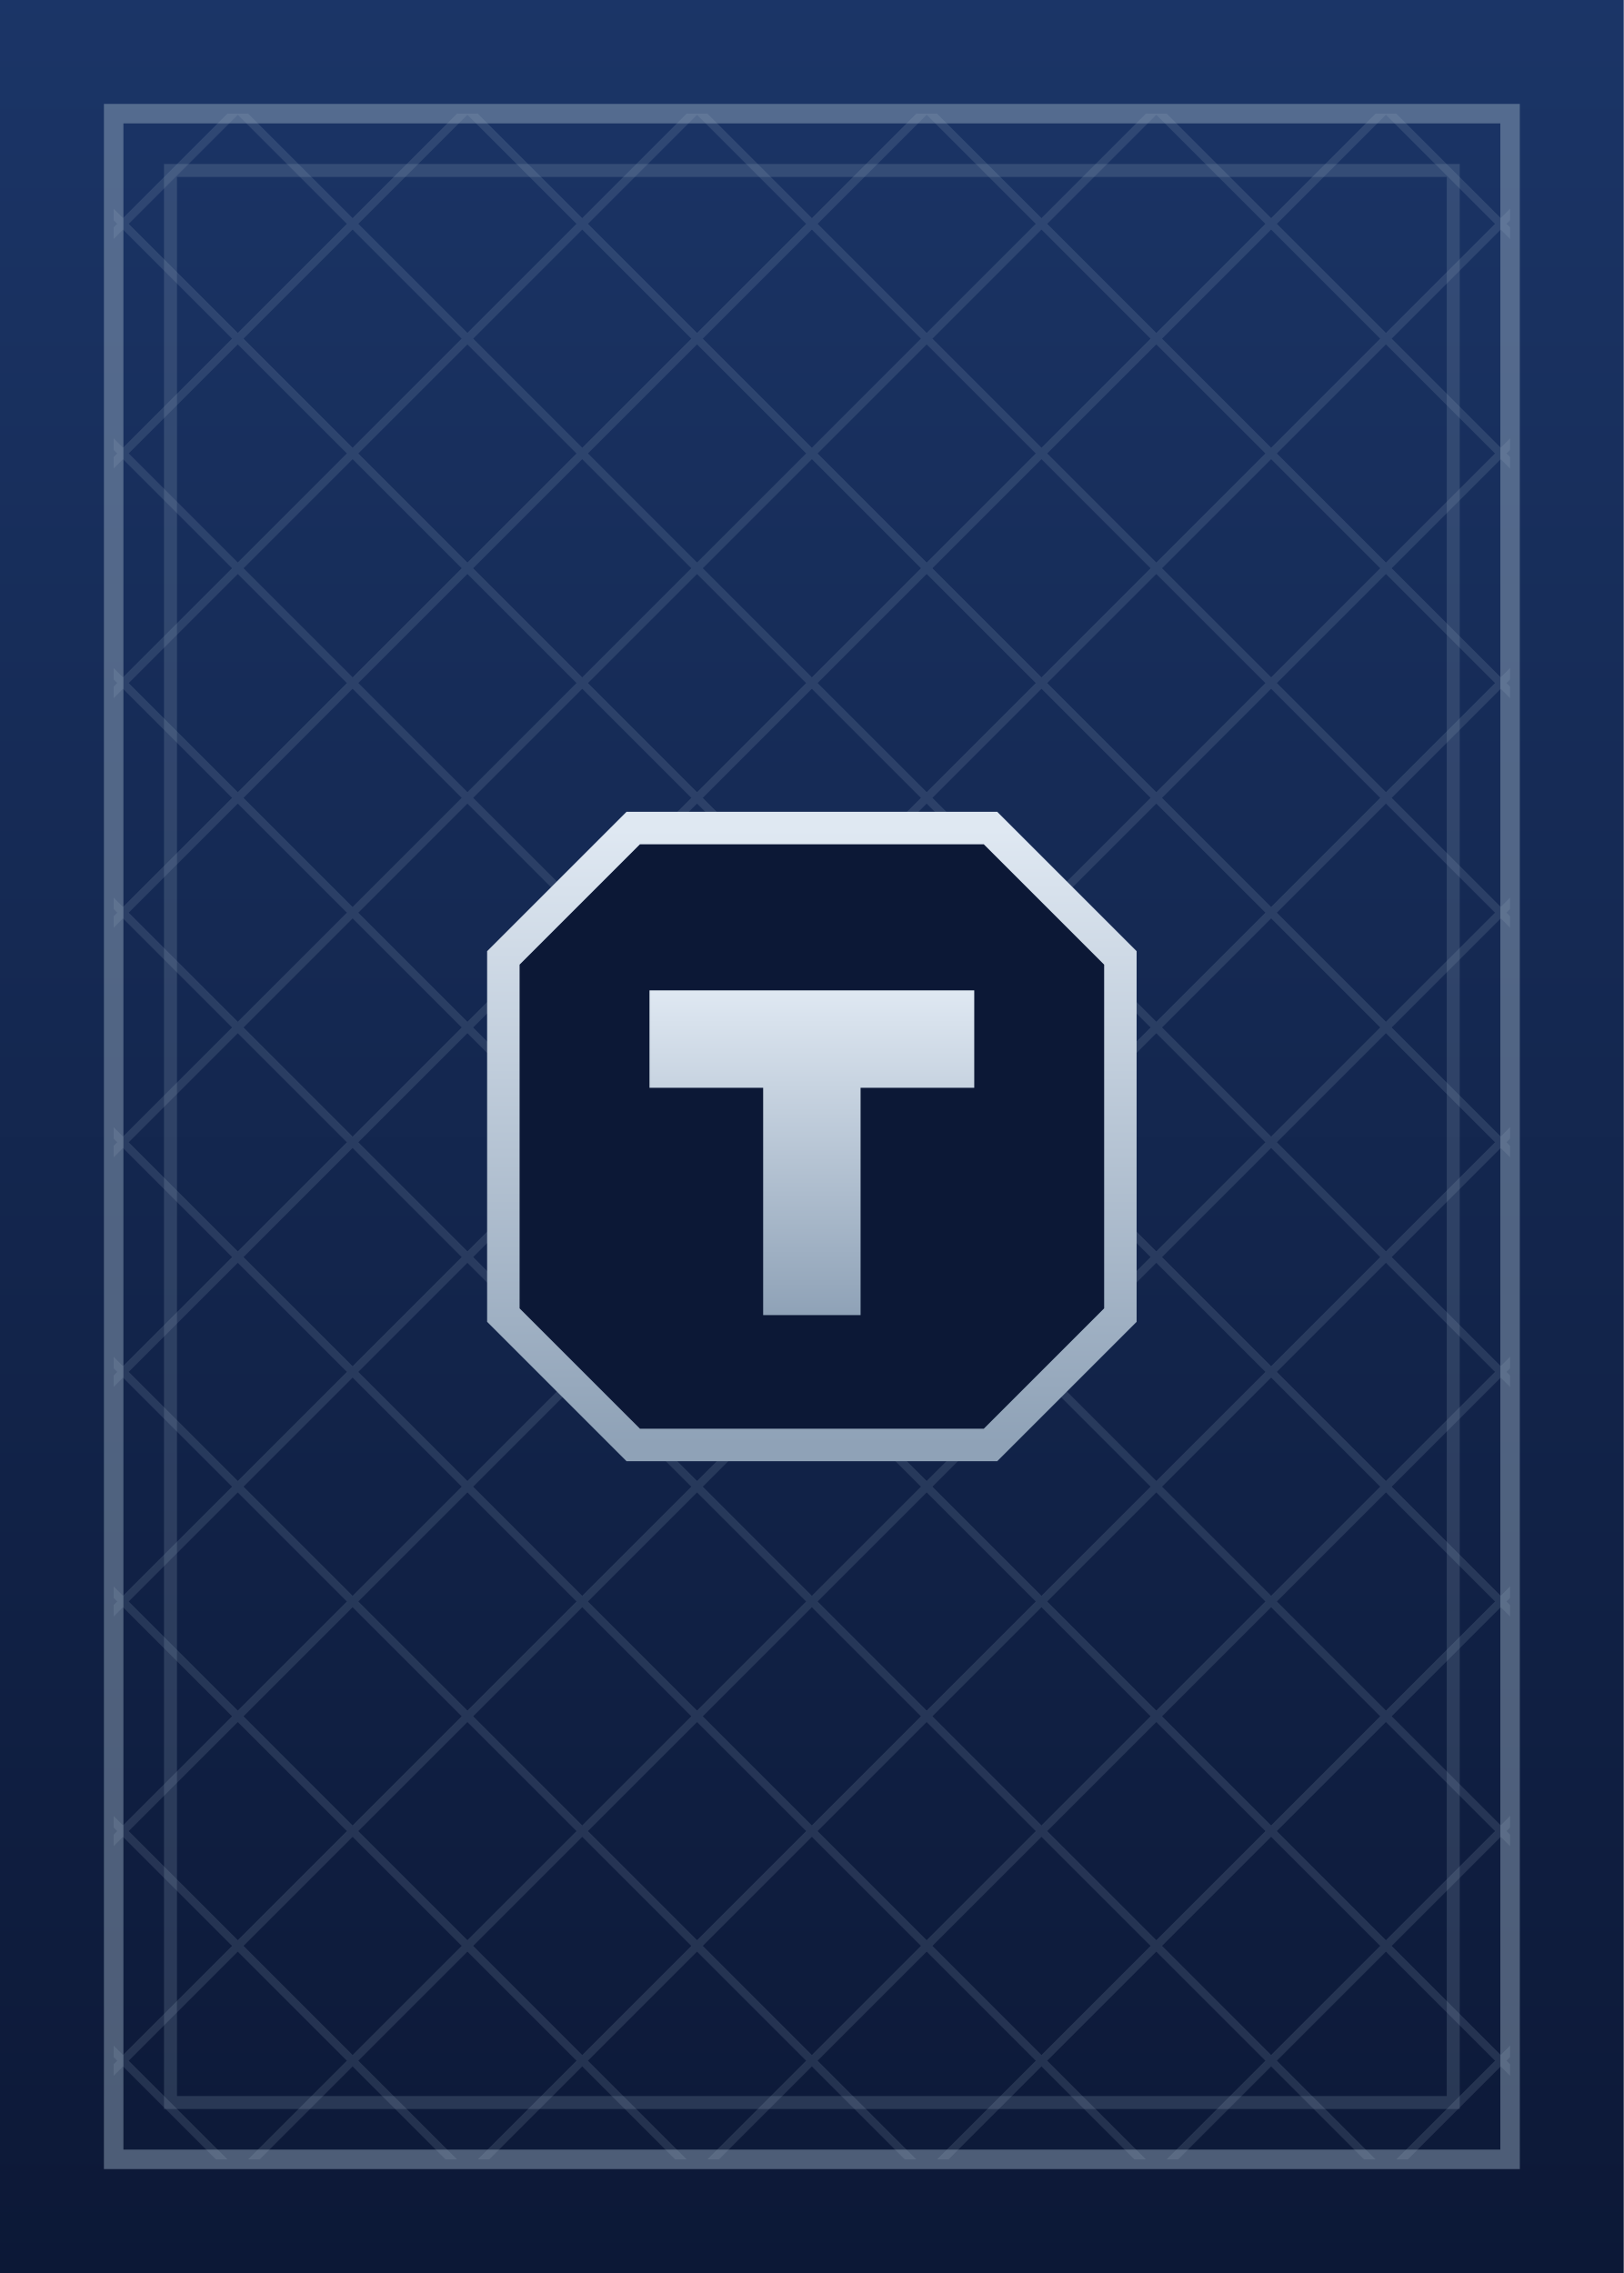
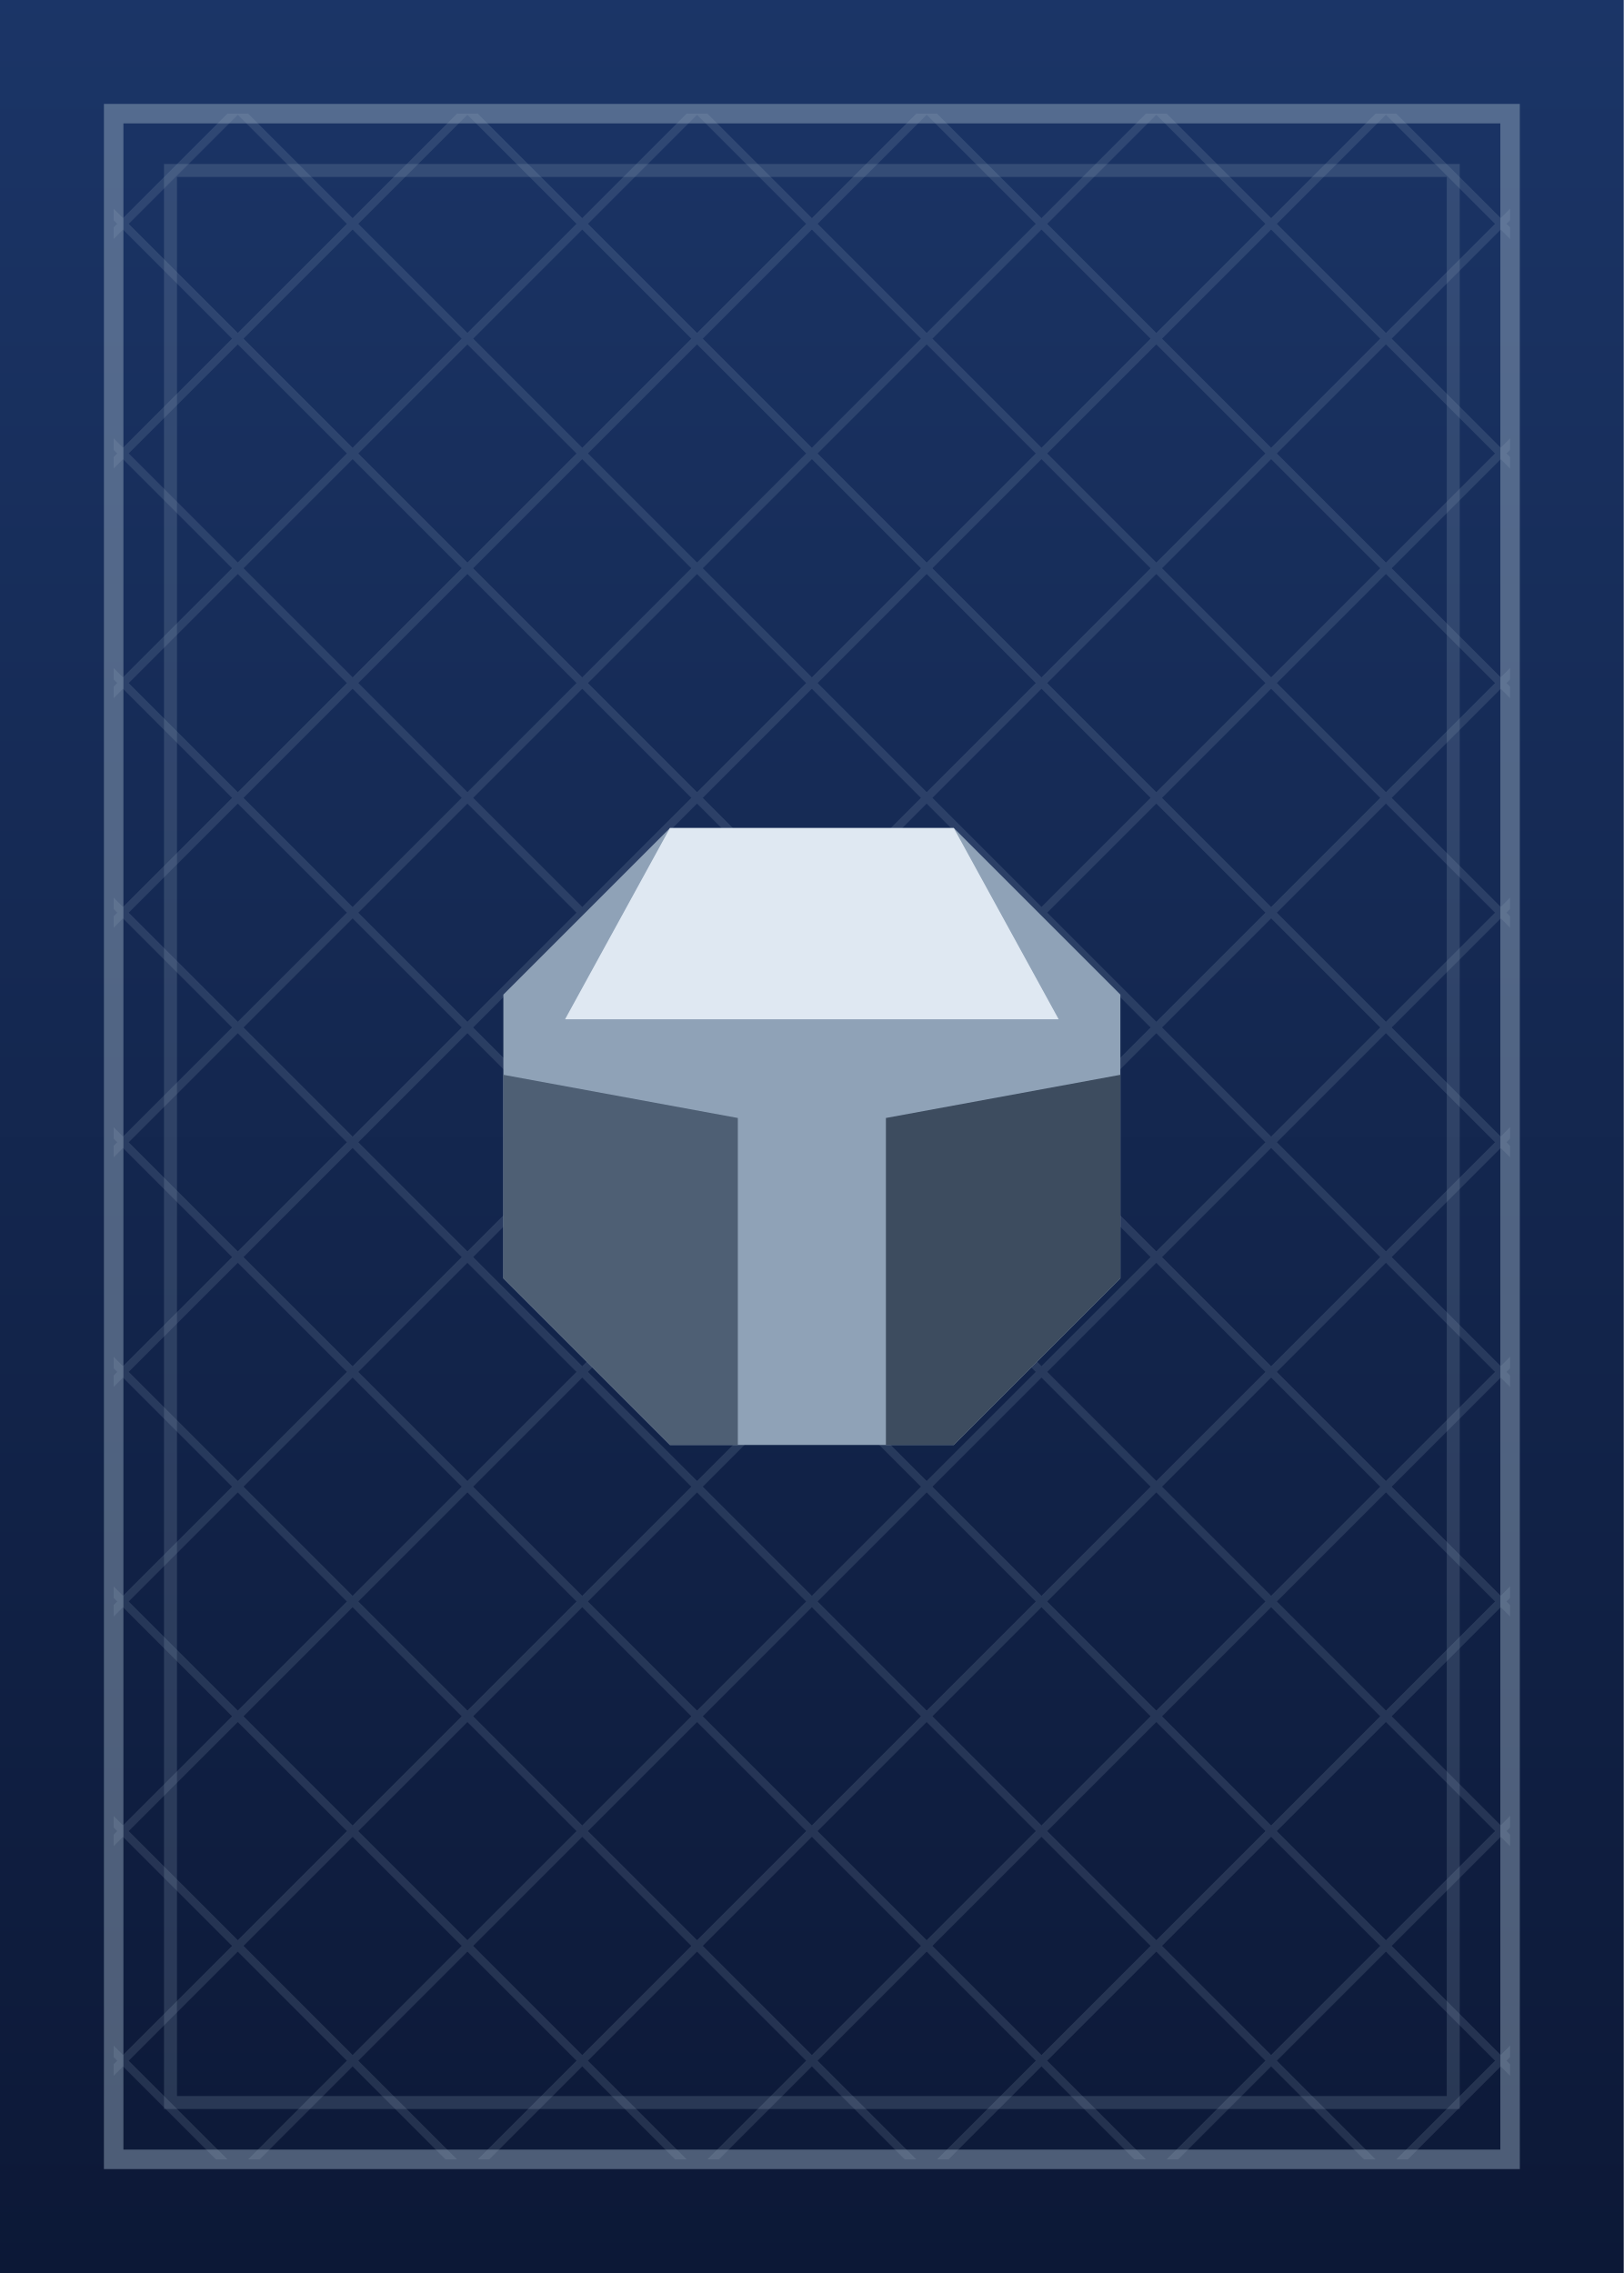
<svg xmlns="http://www.w3.org/2000/svg" viewBox="0 0 100 140" width="100" height="140">
  <defs>
    <linearGradient id="g" x1="0" y1="0" x2="0" y2="1">
      <stop offset="0" stop-color="#1b3567" />
      <stop offset="1" stop-color="#0c1836" />
    </linearGradient>
    <pattern id="p" width="10" height="10" patternUnits="userSpaceOnUse" patternTransform="rotate(45 50 70)">
      <path d="M0 0H10M0 0V10" stroke="#9db0c4" stroke-opacity=".16" stroke-width="1" />
    </pattern>
-     <linearGradient id="s" x1="0" y1="0" x2="0" y2="1">
-       <stop offset="0" stop-color="#dfe8f2" />
-       <stop offset="1" stop-color="#8fa2b7" />
-     </linearGradient>
  </defs>
  <rect width="100" height="140" fill="url(#g)" />
  <rect x="7" y="7" width="86" height="126" fill="url(#p)" />
  <rect x="7" y="7" width="86" height="126" fill="none" stroke="#9db0c4" stroke-opacity=".45" stroke-width="1.2" />
  <rect x="10.5" y="10.5" width="79" height="119" fill="none" stroke="#9db0c4" stroke-opacity=".2" stroke-width=".8" />
-   <g transform="translate(50 70)">
-     <polygon points="-11,-19 11,-19 19,-11 19,11 11,19 -11,19 -19,11 -19,-11" fill="#0c1836" stroke="url(#s)" stroke-width="2" />
-     <path d="M-10 -9H10V-3H3V11H-3V-3H-10Z" fill="url(#s)" />
+   <g transform="translate(31 51) scale(.038)">
+     <path fill="#8fa2b7" d="M270 0L730 0L1000 270L1000 730L730 1000L270 1000L0 730L0 270Z" />
+     <path fill="#dfe8f2" d="M270 0L730 0L900 310L100 310Z" />
+     <path fill="#4e5f74" d="M0 400L380 470L380 1000L270 1000L0 730Z" />
+     <path fill="#3d4c5f" d="M1000 400L620 470L620 1000L730 1000L1000 730Z" />
  </g>
</svg>
